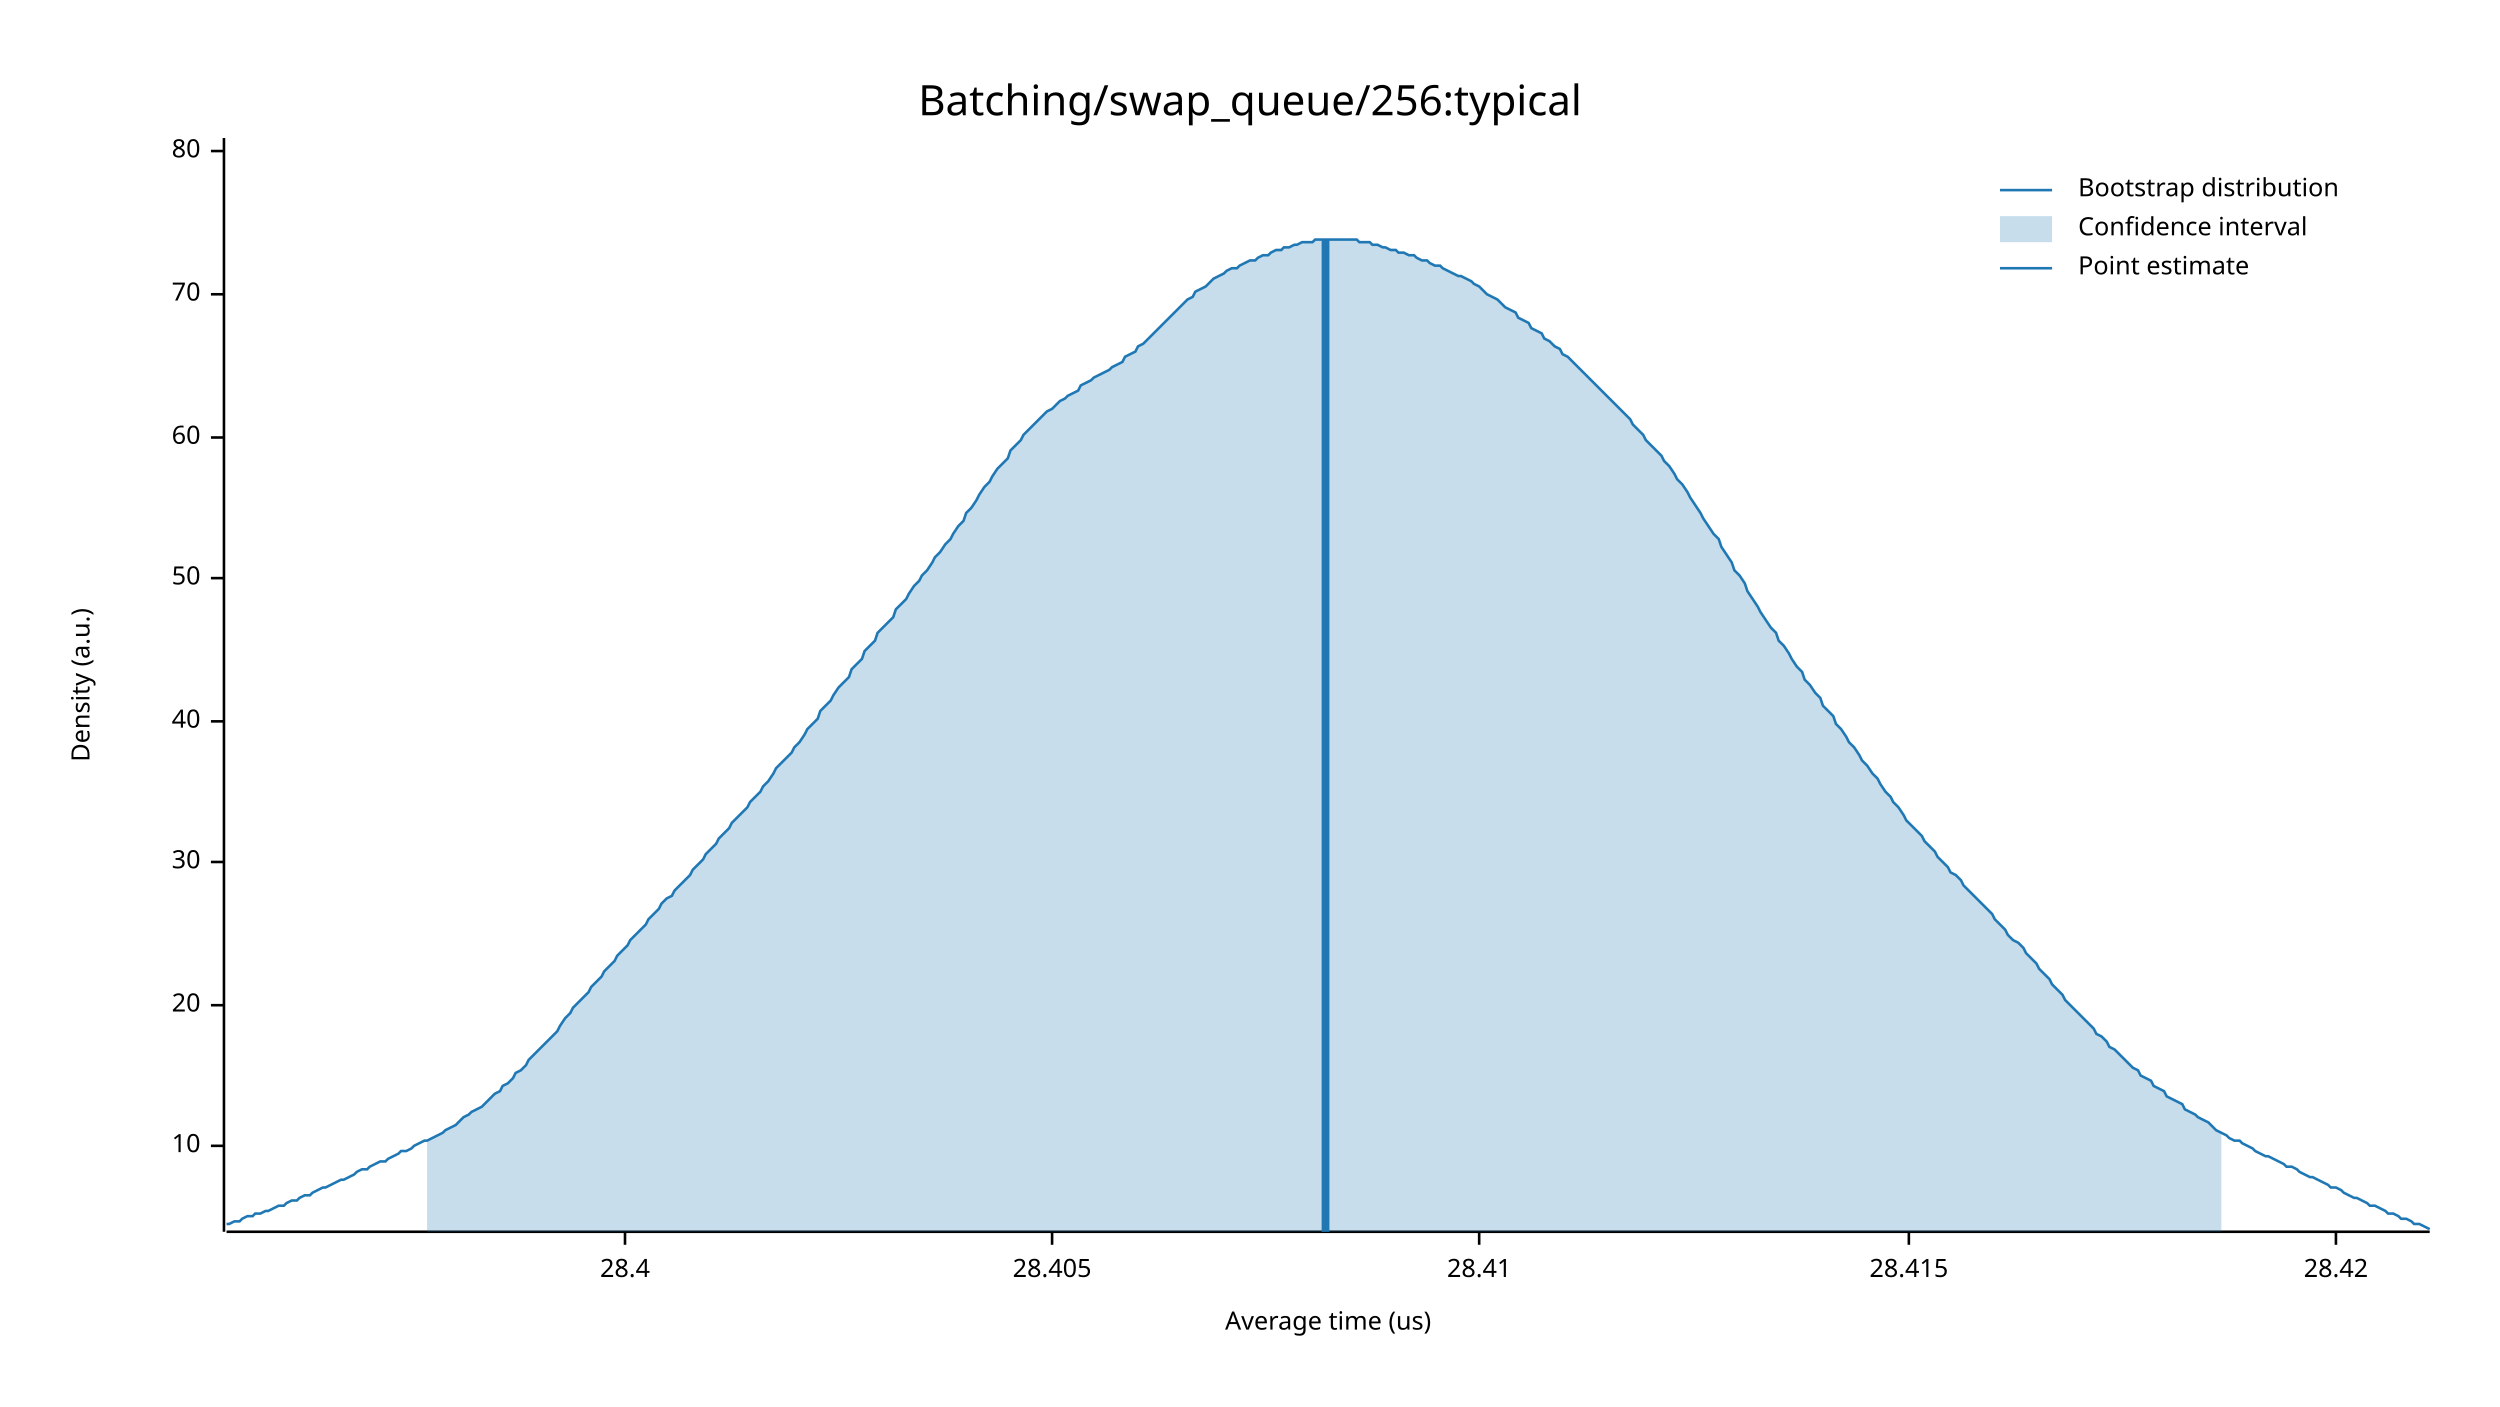
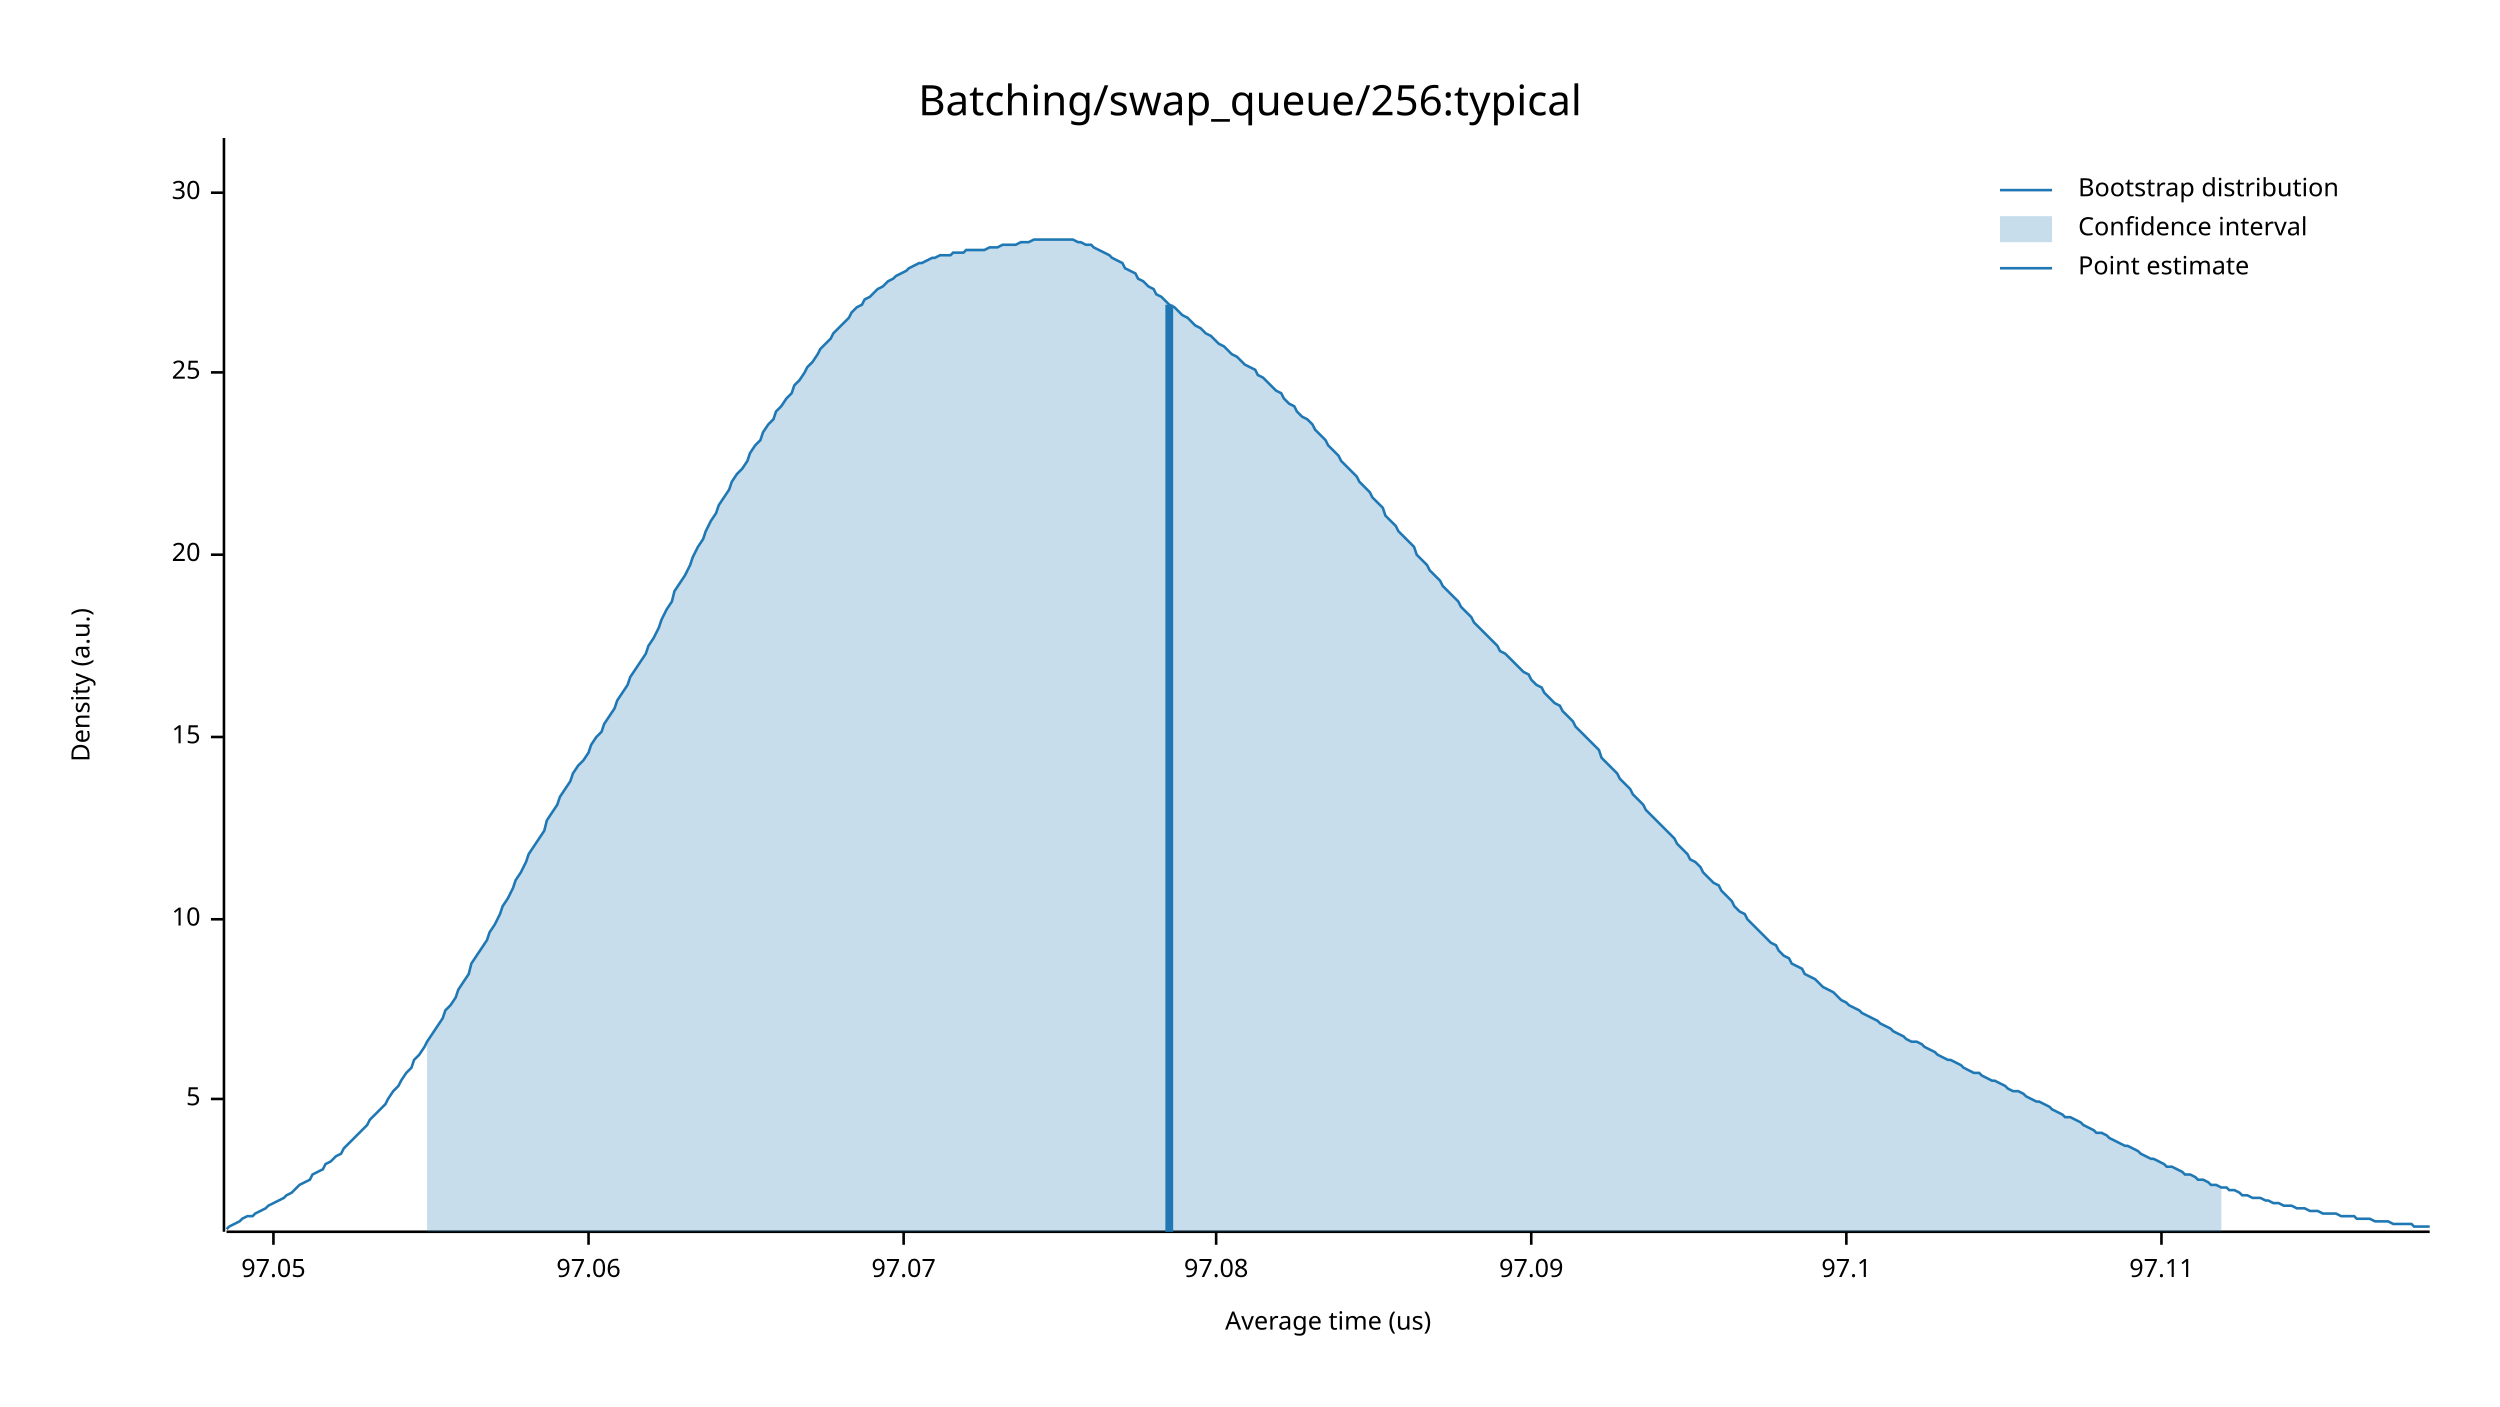
<svg xmlns="http://www.w3.org/2000/svg" width="960" height="540" viewBox="0 0 960 540">
  <text x="480" y="32" dy="0.76em" text-anchor="middle" font-family="sans-serif" font-size="16.129" opacity="1" fill="#000000">
Batching/swap_queue/256:typical
</text>
  <text x="27" y="263" dy="0.76em" text-anchor="middle" font-family="sans-serif" font-size="9.677" opacity="1" fill="#000000" transform="rotate(270, 27, 263)">
Density (a.u.)
</text>
  <text x="510" y="513" dy="-0.5ex" text-anchor="middle" font-family="sans-serif" font-size="9.677" opacity="1" fill="#000000">
Average time (us)
</text>
  <polyline fill="none" opacity="1" stroke="#000000" stroke-width="1" points="86,53 86,473 " />
-   <text x="77" y="440" dy="0.5ex" text-anchor="end" font-family="sans-serif" font-size="9.677" opacity="1" fill="#000000">
+   <text x="77" y="422" dy="0.5ex" text-anchor="end" font-family="sans-serif" font-size="9.677" opacity="1" fill="#000000">
+ 5
+ </text>
+   <polyline fill="none" opacity="1" stroke="#000000" stroke-width="1" points="81,422 86,422 " />
+   <text x="77" y="353" dy="0.5ex" text-anchor="end" font-family="sans-serif" font-size="9.677" opacity="1" fill="#000000">
10
</text>
-   <polyline fill="none" opacity="1" stroke="#000000" stroke-width="1" points="81,440 86,440 " />
-   <text x="77" y="386" dy="0.5ex" text-anchor="end" font-family="sans-serif" font-size="9.677" opacity="1" fill="#000000">
+   <polyline fill="none" opacity="1" stroke="#000000" stroke-width="1" points="81,353 86,353 " />
+   <text x="77" y="283" dy="0.5ex" text-anchor="end" font-family="sans-serif" font-size="9.677" opacity="1" fill="#000000">
+ 15
+ </text>
+   <polyline fill="none" opacity="1" stroke="#000000" stroke-width="1" points="81,283 86,283 " />
+   <text x="77" y="213" dy="0.5ex" text-anchor="end" font-family="sans-serif" font-size="9.677" opacity="1" fill="#000000">
20
</text>
-   <polyline fill="none" opacity="1" stroke="#000000" stroke-width="1" points="81,386 86,386 " />
-   <text x="77" y="331" dy="0.5ex" text-anchor="end" font-family="sans-serif" font-size="9.677" opacity="1" fill="#000000">
+   <polyline fill="none" opacity="1" stroke="#000000" stroke-width="1" points="81,213 86,213 " />
+   <text x="77" y="143" dy="0.5ex" text-anchor="end" font-family="sans-serif" font-size="9.677" opacity="1" fill="#000000">
+ 25
+ </text>
+   <polyline fill="none" opacity="1" stroke="#000000" stroke-width="1" points="81,143 86,143 " />
+   <text x="77" y="74" dy="0.5ex" text-anchor="end" font-family="sans-serif" font-size="9.677" opacity="1" fill="#000000">
30
</text>
-   <polyline fill="none" opacity="1" stroke="#000000" stroke-width="1" points="81,331 86,331 " />
-   <text x="77" y="277" dy="0.5ex" text-anchor="end" font-family="sans-serif" font-size="9.677" opacity="1" fill="#000000">
- 40
+   <polyline fill="none" opacity="1" stroke="#000000" stroke-width="1" points="81,74 86,74 " />
+   <polyline fill="none" opacity="1" stroke="#000000" stroke-width="1" points="87,473 933,473 " />
+   <text x="105" y="483" dy="0.76em" text-anchor="middle" font-family="sans-serif" font-size="9.677" opacity="1" fill="#000000">
+ 97.05
</text>
-   <polyline fill="none" opacity="1" stroke="#000000" stroke-width="1" points="81,277 86,277 " />
-   <text x="77" y="222" dy="0.5ex" text-anchor="end" font-family="sans-serif" font-size="9.677" opacity="1" fill="#000000">
- 50
+   <polyline fill="none" opacity="1" stroke="#000000" stroke-width="1" points="105,473 105,478 " />
+   <text x="226" y="483" dy="0.76em" text-anchor="middle" font-family="sans-serif" font-size="9.677" opacity="1" fill="#000000">
+ 97.06
</text>
-   <polyline fill="none" opacity="1" stroke="#000000" stroke-width="1" points="81,222 86,222 " />
-   <text x="77" y="168" dy="0.5ex" text-anchor="end" font-family="sans-serif" font-size="9.677" opacity="1" fill="#000000">
- 60
+   <polyline fill="none" opacity="1" stroke="#000000" stroke-width="1" points="226,473 226,478 " />
+   <text x="347" y="483" dy="0.76em" text-anchor="middle" font-family="sans-serif" font-size="9.677" opacity="1" fill="#000000">
+ 97.07
</text>
-   <polyline fill="none" opacity="1" stroke="#000000" stroke-width="1" points="81,168 86,168 " />
-   <text x="77" y="113" dy="0.5ex" text-anchor="end" font-family="sans-serif" font-size="9.677" opacity="1" fill="#000000">
- 70
+   <polyline fill="none" opacity="1" stroke="#000000" stroke-width="1" points="347,473 347,478 " />
+   <text x="467" y="483" dy="0.76em" text-anchor="middle" font-family="sans-serif" font-size="9.677" opacity="1" fill="#000000">
+ 97.08
</text>
-   <polyline fill="none" opacity="1" stroke="#000000" stroke-width="1" points="81,113 86,113 " />
-   <text x="77" y="58" dy="0.5ex" text-anchor="end" font-family="sans-serif" font-size="9.677" opacity="1" fill="#000000">
- 80
+   <polyline fill="none" opacity="1" stroke="#000000" stroke-width="1" points="467,473 467,478 " />
+   <text x="588" y="483" dy="0.76em" text-anchor="middle" font-family="sans-serif" font-size="9.677" opacity="1" fill="#000000">
+ 97.09
</text>
-   <polyline fill="none" opacity="1" stroke="#000000" stroke-width="1" points="81,58 86,58 " />
-   <polyline fill="none" opacity="1" stroke="#000000" stroke-width="1" points="87,473 933,473 " />
-   <text x="240" y="483" dy="0.76em" text-anchor="middle" font-family="sans-serif" font-size="9.677" opacity="1" fill="#000000">
- 28.4
+   <polyline fill="none" opacity="1" stroke="#000000" stroke-width="1" points="588,473 588,478 " />
+   <text x="709" y="483" dy="0.76em" text-anchor="middle" font-family="sans-serif" font-size="9.677" opacity="1" fill="#000000">
+ 97.1
</text>
-   <polyline fill="none" opacity="1" stroke="#000000" stroke-width="1" points="240,473 240,478 " />
-   <text x="404" y="483" dy="0.76em" text-anchor="middle" font-family="sans-serif" font-size="9.677" opacity="1" fill="#000000">
- 28.405
+   <polyline fill="none" opacity="1" stroke="#000000" stroke-width="1" points="709,473 709,478 " />
+   <text x="830" y="483" dy="0.76em" text-anchor="middle" font-family="sans-serif" font-size="9.677" opacity="1" fill="#000000">
+ 97.11
</text>
-   <polyline fill="none" opacity="1" stroke="#000000" stroke-width="1" points="404,473 404,478 " />
-   <text x="568" y="483" dy="0.76em" text-anchor="middle" font-family="sans-serif" font-size="9.677" opacity="1" fill="#000000">
- 28.41
- </text>
-   <polyline fill="none" opacity="1" stroke="#000000" stroke-width="1" points="568,473 568,478 " />
-   <text x="733" y="483" dy="0.76em" text-anchor="middle" font-family="sans-serif" font-size="9.677" opacity="1" fill="#000000">
- 28.415
- </text>
-   <polyline fill="none" opacity="1" stroke="#000000" stroke-width="1" points="733,473 733,478 " />
-   <text x="897" y="483" dy="0.76em" text-anchor="middle" font-family="sans-serif" font-size="9.677" opacity="1" fill="#000000">
- 28.42
- </text>
-   <polyline fill="none" opacity="1" stroke="#000000" stroke-width="1" points="897,473 897,478 " />
-   <polyline fill="none" opacity="1" stroke="#1F78B4" stroke-width="1" points="87,470 88,470 90,469 92,469 93,468 95,467 97,467 98,466 100,466 102,465 103,465 105,464 107,463 109,463 110,462 112,461 114,461 115,460 117,459 119,459 120,458 122,457 124,456 125,456 127,455 129,454 131,453 132,453 134,452 136,451 137,450 139,449 141,449 142,448 144,447 146,446 148,446 149,445 151,444 153,443 154,442 156,442 158,441 159,440 161,439 163,438 164,438 166,437 168,436 170,435 171,434 173,433 175,432 176,431 178,429 180,428 181,427 183,426 185,425 187,423 188,422 190,420 192,419 193,417 195,416 197,414 198,412 200,411 202,409 203,407 205,405 207,403 209,401 210,400 212,398 214,396 215,394 217,391 219,389 220,387 222,385 224,383 226,381 227,379 229,377 231,375 232,373 234,371 236,369 237,367 239,365 241,363 242,361 244,359 246,357 248,355 249,353 251,351 253,349 254,347 256,345 258,344 259,342 261,340 263,338 265,336 266,334 268,332 270,330 271,328 273,326 275,324 276,322 278,320 280,318 281,316 283,314 285,312 287,310 288,308 290,306 292,304 293,302 295,300 297,297 298,295 300,293 302,291 304,289 305,287 307,285 309,282 310,280 312,278 314,276 315,273 317,271 319,269 320,267 322,264 324,262 326,260 327,257 329,255 331,253 332,250 334,248 336,246 337,243 339,241 341,239 343,237 344,234 346,232 348,230 349,228 351,225 353,223 354,221 356,219 358,216 359,214 361,212 363,209 365,207 366,205 368,202 370,200 371,197 373,195 375,192 376,190 378,187 380,185 381,183 383,180 385,178 387,176 388,173 390,171 392,169 393,167 395,165 397,163 398,162 400,160 402,158 404,157 405,156 407,154 409,153 410,152 412,151 414,150 415,148 417,147 419,146 420,145 422,144 424,143 426,142 427,141 429,140 431,139 432,137 434,136 436,135 437,133 439,132 441,130 443,128 444,127 446,125 448,123 449,122 451,120 453,118 454,117 456,115 458,114 459,112 461,111 463,110 465,108 466,107 468,106 470,105 471,104 473,103 475,103 476,102 478,101 480,100 482,100 483,99 485,98 487,98 488,97 490,96 492,96 493,95 495,95 497,94 498,94 500,93 502,93 504,93 505,92 507,92 509,92 510,92 512,92 514,92 515,92 517,92 519,92 521,92 522,93 524,93 526,93 527,94 529,94 531,95 532,95 534,96 536,96 537,97 539,97 541,98 543,98 544,99 546,100 548,100 549,101 551,102 553,102 554,103 556,104 558,105 560,106 561,106 563,107 565,108 566,109 568,110 570,112 571,113 573,114 575,115 576,116 578,118 580,119 582,120 583,122 585,123 587,124 588,126 590,127 592,128 593,130 595,131 597,133 599,134 600,136 602,137 604,139 605,140 607,142 609,144 610,145 612,147 614,149 615,150 617,152 619,154 621,156 622,157 624,159 626,161 627,163 629,165 631,167 632,169 634,171 636,173 638,175 639,177 641,179 643,182 644,184 646,186 648,189 649,191 651,194 653,197 654,199 656,202 658,205 660,207 661,210 663,213 665,216 666,219 668,221 670,224 671,227 673,230 675,233 676,235 678,238 680,241 682,243 683,246 685,248 687,251 688,253 690,256 692,258 693,261 695,263 697,266 699,268 700,271 702,273 704,275 705,278 707,280 709,283 710,285 712,287 714,290 715,292 717,294 719,297 721,299 722,301 724,304 726,306 727,308 729,310 731,313 732,315 734,317 736,319 738,321 739,323 741,325 743,327 744,329 746,331 748,333 749,335 751,336 753,338 754,340 756,342 758,344 760,346 761,347 763,349 765,351 766,353 768,355 770,357 771,359 773,361 775,362 777,364 778,366 780,368 782,370 783,372 785,374 787,376 788,378 790,380 792,382 793,384 795,386 797,388 799,390 800,391 802,393 804,395 805,397 807,398 809,400 810,402 812,403 814,405 816,407 817,408 819,410 821,411 822,413 824,414 826,415 827,417 829,418 831,419 832,421 834,422 836,423 838,424 839,426 841,427 843,428 844,429 846,430 848,431 849,432 851,434 853,435 855,436 856,437 858,438 860,438 861,439 863,440 865,441 866,442 868,443 870,444 871,444 873,445 875,446 877,447 878,448 880,448 882,449 883,450 885,451 887,452 888,452 890,453 892,454 894,455 895,456 897,456 899,457 900,458 902,459 904,460 905,460 907,461 909,462 910,463 912,463 914,464 916,465 917,466 919,466 921,467 922,468 924,468 926,469 927,470 929,470 931,471 933,472 " />
-   <polygon opacity="0.25" fill="#1F78B4" points="164,438 166,437 168,436 170,435 171,434 173,433 175,432 176,431 178,429 180,428 181,427 183,426 185,425 187,423 188,422 190,420 192,419 193,417 195,416 197,414 198,412 200,411 202,409 203,407 205,405 207,403 209,401 210,400 212,398 214,396 215,394 217,391 219,389 220,387 222,385 224,383 226,381 227,379 229,377 231,375 232,373 234,371 236,369 237,367 239,365 241,363 242,361 244,359 246,357 248,355 249,353 251,351 253,349 254,347 256,345 258,344 259,342 261,340 263,338 265,336 266,334 268,332 270,330 271,328 273,326 275,324 276,322 278,320 280,318 281,316 283,314 285,312 287,310 288,308 290,306 292,304 293,302 295,300 297,297 298,295 300,293 302,291 304,289 305,287 307,285 309,282 310,280 312,278 314,276 315,273 317,271 319,269 320,267 322,264 324,262 326,260 327,257 329,255 331,253 332,250 334,248 336,246 337,243 339,241 341,239 343,237 344,234 346,232 348,230 349,228 351,225 353,223 354,221 356,219 358,216 359,214 361,212 363,209 365,207 366,205 368,202 370,200 371,197 373,195 375,192 376,190 378,187 380,185 381,183 383,180 385,178 387,176 388,173 390,171 392,169 393,167 395,165 397,163 398,162 400,160 402,158 404,157 405,156 407,154 409,153 410,152 412,151 414,150 415,148 417,147 419,146 420,145 422,144 424,143 426,142 427,141 429,140 431,139 432,137 434,136 436,135 437,133 439,132 441,130 443,128 444,127 446,125 448,123 449,122 451,120 453,118 454,117 456,115 458,114 459,112 461,111 463,110 465,108 466,107 468,106 470,105 471,104 473,103 475,103 476,102 478,101 480,100 482,100 483,99 485,98 487,98 488,97 490,96 492,96 493,95 495,95 497,94 498,94 500,93 502,93 504,93 505,92 507,92 509,92 510,92 512,92 514,92 515,92 517,92 519,92 521,92 522,93 524,93 526,93 527,94 529,94 531,95 532,95 534,96 536,96 537,97 539,97 541,98 543,98 544,99 546,100 548,100 549,101 551,102 553,102 554,103 556,104 558,105 560,106 561,106 563,107 565,108 566,109 568,110 570,112 571,113 573,114 575,115 576,116 578,118 580,119 582,120 583,122 585,123 587,124 588,126 590,127 592,128 593,130 595,131 597,133 599,134 600,136 602,137 604,139 605,140 607,142 609,144 610,145 612,147 614,149 615,150 617,152 619,154 621,156 622,157 624,159 626,161 627,163 629,165 631,167 632,169 634,171 636,173 638,175 639,177 641,179 643,182 644,184 646,186 648,189 649,191 651,194 653,197 654,199 656,202 658,205 660,207 661,210 663,213 665,216 666,219 668,221 670,224 671,227 673,230 675,233 676,235 678,238 680,241 682,243 683,246 685,248 687,251 688,253 690,256 692,258 693,261 695,263 697,266 699,268 700,271 702,273 704,275 705,278 707,280 709,283 710,285 712,287 714,290 715,292 717,294 719,297 721,299 722,301 724,304 726,306 727,308 729,310 731,313 732,315 734,317 736,319 738,321 739,323 741,325 743,327 744,329 746,331 748,333 749,335 751,336 753,338 754,340 756,342 758,344 760,346 761,347 763,349 765,351 766,353 768,355 770,357 771,359 773,361 775,362 777,364 778,366 780,368 782,370 783,372 785,374 787,376 788,378 790,380 792,382 793,384 795,386 797,388 799,390 800,391 802,393 804,395 805,397 807,398 809,400 810,402 812,403 814,405 816,407 817,408 819,410 821,411 822,413 824,414 826,415 827,417 829,418 831,419 832,421 834,422 836,423 838,424 839,426 841,427 843,428 844,429 846,430 848,431 849,432 851,434 853,435 853,473 164,473 " />
-   <polyline fill="none" opacity="1" stroke="#1F78B4" stroke-width="3" points="509,473 509,92 " />
+   <polyline fill="none" opacity="1" stroke="#000000" stroke-width="1" points="830,473 830,478 " />
+   <polyline fill="none" opacity="1" stroke="#1F78B4" stroke-width="1" points="87,472 88,471 90,470 92,469 93,468 95,467 97,467 98,466 100,465 102,464 103,463 105,462 107,461 109,460 110,459 112,458 114,456 115,455 117,454 119,453 120,451 122,450 124,449 125,447 127,446 129,444 131,443 132,441 134,439 136,437 137,436 139,434 141,432 142,430 144,428 146,426 148,424 149,422 151,419 153,417 154,415 156,412 158,410 159,407 161,405 163,402 164,400 166,397 168,394 170,391 171,388 173,386 175,383 176,380 178,377 180,374 181,370 183,367 185,364 187,361 188,358 190,355 192,351 193,348 195,345 197,341 198,338 200,335 202,331 203,328 205,325 207,322 209,319 210,315 212,312 214,309 215,306 217,303 219,300 220,297 222,294 224,292 226,289 227,286 229,283 231,281 232,278 234,275 236,272 237,269 239,266 241,263 242,260 244,257 246,254 248,251 249,248 251,245 253,241 254,238 256,234 258,231 259,227 261,224 263,221 265,217 266,214 268,210 270,207 271,204 273,200 275,197 276,194 278,191 280,188 281,185 283,182 285,180 287,177 288,174 290,171 292,169 293,166 295,163 297,161 298,158 300,156 302,153 304,151 305,148 307,146 309,143 310,141 312,139 314,136 315,134 317,132 319,130 320,128 322,126 324,124 326,122 327,120 329,118 331,117 332,115 334,114 336,112 337,111 339,110 341,108 343,107 344,106 346,105 348,104 349,103 351,102 353,101 354,101 356,100 358,99 359,99 361,98 363,98 365,98 366,97 368,97 370,97 371,96 373,96 375,96 376,96 378,96 380,95 381,95 383,95 385,94 387,94 388,94 390,94 392,93 393,93 395,93 397,92 398,92 400,92 402,92 404,92 405,92 407,92 409,92 410,92 412,92 414,93 415,93 417,94 419,94 420,95 422,96 424,97 426,98 427,99 429,100 431,101 432,103 434,104 436,105 437,107 439,108 441,110 443,111 444,113 446,114 448,116 449,117 451,118 453,120 454,121 456,122 458,124 459,125 461,126 463,128 465,129 466,130 468,132 470,133 471,134 473,136 475,137 476,138 478,140 480,141 482,142 483,144 485,145 487,147 488,148 490,150 492,151 493,153 495,155 497,156 498,158 500,160 502,161 504,163 505,165 507,167 509,169 510,171 512,173 514,175 515,177 517,179 519,181 521,183 522,185 524,187 526,189 527,191 529,193 531,195 532,198 534,200 536,202 537,204 539,206 541,208 543,210 544,213 546,215 548,217 549,219 551,221 553,223 554,225 556,227 558,229 560,231 561,233 563,235 565,237 566,239 568,241 570,243 571,244 573,246 575,248 576,250 578,251 580,253 582,255 583,256 585,258 587,259 588,261 590,263 592,264 593,266 595,268 597,270 599,271 600,273 602,275 604,277 605,279 607,281 609,283 610,284 612,286 614,288 615,291 617,293 619,295 621,297 622,299 624,301 626,303 627,305 629,307 631,309 632,311 634,313 636,315 638,317 639,318 641,320 643,322 644,324 646,326 648,328 649,330 651,331 653,333 654,335 656,337 658,339 660,340 661,342 663,344 665,346 666,348 668,350 670,351 671,353 673,355 675,357 676,358 678,360 680,362 682,363 683,365 685,367 687,368 688,370 690,371 692,372 693,374 695,375 697,376 699,378 700,379 702,380 704,381 705,382 707,384 709,385 710,386 712,387 714,388 715,389 717,390 719,391 721,392 722,393 724,394 726,395 727,396 729,397 731,398 732,399 734,400 736,400 738,401 739,402 741,403 743,404 744,405 746,406 748,407 749,407 751,408 753,409 754,410 756,411 758,412 760,412 761,413 763,414 765,415 766,415 768,416 770,417 771,418 773,419 775,419 777,420 778,421 780,422 782,423 783,423 785,424 787,425 788,426 790,427 792,428 793,429 795,429 797,430 799,431 800,432 802,433 804,434 805,435 807,435 809,436 810,437 812,438 814,439 816,440 817,440 819,441 821,442 822,443 824,444 826,445 827,445 829,446 831,447 832,448 834,448 836,449 838,450 839,451 841,451 843,452 844,453 846,453 848,454 849,455 851,455 853,456 855,456 856,457 858,457 860,458 861,459 863,459 865,460 866,460 868,460 870,461 871,461 873,462 875,462 877,463 878,463 880,463 882,464 883,464 885,464 887,465 888,465 890,465 892,466 894,466 895,466 897,466 899,467 900,467 902,467 904,467 905,468 907,468 909,468 910,468 912,469 914,469 916,469 917,469 919,470 921,470 922,470 924,470 926,470 927,471 929,471 931,471 933,471 " />
+   <polygon opacity="0.25" fill="#1F78B4" points="164,400 166,397 168,394 170,391 171,388 173,386 175,383 176,380 178,377 180,374 181,370 183,367 185,364 187,361 188,358 190,355 192,351 193,348 195,345 197,341 198,338 200,335 202,331 203,328 205,325 207,322 209,319 210,315 212,312 214,309 215,306 217,303 219,300 220,297 222,294 224,292 226,289 227,286 229,283 231,281 232,278 234,275 236,272 237,269 239,266 241,263 242,260 244,257 246,254 248,251 249,248 251,245 253,241 254,238 256,234 258,231 259,227 261,224 263,221 265,217 266,214 268,210 270,207 271,204 273,200 275,197 276,194 278,191 280,188 281,185 283,182 285,180 287,177 288,174 290,171 292,169 293,166 295,163 297,161 298,158 300,156 302,153 304,151 305,148 307,146 309,143 310,141 312,139 314,136 315,134 317,132 319,130 320,128 322,126 324,124 326,122 327,120 329,118 331,117 332,115 334,114 336,112 337,111 339,110 341,108 343,107 344,106 346,105 348,104 349,103 351,102 353,101 354,101 356,100 358,99 359,99 361,98 363,98 365,98 366,97 368,97 370,97 371,96 373,96 375,96 376,96 378,96 380,95 381,95 383,95 385,94 387,94 388,94 390,94 392,93 393,93 395,93 397,92 398,92 400,92 402,92 404,92 405,92 407,92 409,92 410,92 412,92 414,93 415,93 417,94 419,94 420,95 422,96 424,97 426,98 427,99 429,100 431,101 432,103 434,104 436,105 437,107 439,108 441,110 443,111 444,113 446,114 448,116 449,117 451,118 453,120 454,121 456,122 458,124 459,125 461,126 463,128 465,129 466,130 468,132 470,133 471,134 473,136 475,137 476,138 478,140 480,141 482,142 483,144 485,145 487,147 488,148 490,150 492,151 493,153 495,155 497,156 498,158 500,160 502,161 504,163 505,165 507,167 509,169 510,171 512,173 514,175 515,177 517,179 519,181 521,183 522,185 524,187 526,189 527,191 529,193 531,195 532,198 534,200 536,202 537,204 539,206 541,208 543,210 544,213 546,215 548,217 549,219 551,221 553,223 554,225 556,227 558,229 560,231 561,233 563,235 565,237 566,239 568,241 570,243 571,244 573,246 575,248 576,250 578,251 580,253 582,255 583,256 585,258 587,259 588,261 590,263 592,264 593,266 595,268 597,270 599,271 600,273 602,275 604,277 605,279 607,281 609,283 610,284 612,286 614,288 615,291 617,293 619,295 621,297 622,299 624,301 626,303 627,305 629,307 631,309 632,311 634,313 636,315 638,317 639,318 641,320 643,322 644,324 646,326 648,328 649,330 651,331 653,333 654,335 656,337 658,339 660,340 661,342 663,344 665,346 666,348 668,350 670,351 671,353 673,355 675,357 676,358 678,360 680,362 682,363 683,365 685,367 687,368 688,370 690,371 692,372 693,374 695,375 697,376 699,378 700,379 702,380 704,381 705,382 707,384 709,385 710,386 712,387 714,388 715,389 717,390 719,391 721,392 722,393 724,394 726,395 727,396 729,397 731,398 732,399 734,400 736,400 738,401 739,402 741,403 743,404 744,405 746,406 748,407 749,407 751,408 753,409 754,410 756,411 758,412 760,412 761,413 763,414 765,415 766,415 768,416 770,417 771,418 773,419 775,419 777,420 778,421 780,422 782,423 783,423 785,424 787,425 788,426 790,427 792,428 793,429 795,429 797,430 799,431 800,432 802,433 804,434 805,435 807,435 809,436 810,437 812,438 814,439 816,440 817,440 819,441 821,442 822,443 824,444 826,445 827,445 829,446 831,447 832,448 834,448 836,449 838,450 839,451 841,451 843,452 844,453 846,453 848,454 849,455 851,455 853,456 853,473 164,473 " />
+   <polyline fill="none" opacity="1" stroke="#1F78B4" stroke-width="3" points="449,473 449,117 " />
  <text x="798" y="68" dy="0.76em" text-anchor="start" font-family="sans-serif" font-size="9.677" opacity="1" fill="#000000">
Bootstrap distribution
</text>
  <text x="798" y="83" dy="0.76em" text-anchor="start" font-family="sans-serif" font-size="9.677" opacity="1" fill="#000000">
Confidence interval
</text>
  <text x="798" y="98" dy="0.76em" text-anchor="start" font-family="sans-serif" font-size="9.677" opacity="1" fill="#000000">
Point estimate
</text>
  <polyline fill="none" opacity="1" stroke="#1F78B4" stroke-width="1" points="768,73 788,73 " />
  <rect x="768" y="83" width="20" height="10" opacity="0.25" fill="#1F78B4" stroke="none" />
  <polyline fill="none" opacity="1" stroke="#1F78B4" stroke-width="1" points="768,103 788,103 " />
</svg>
